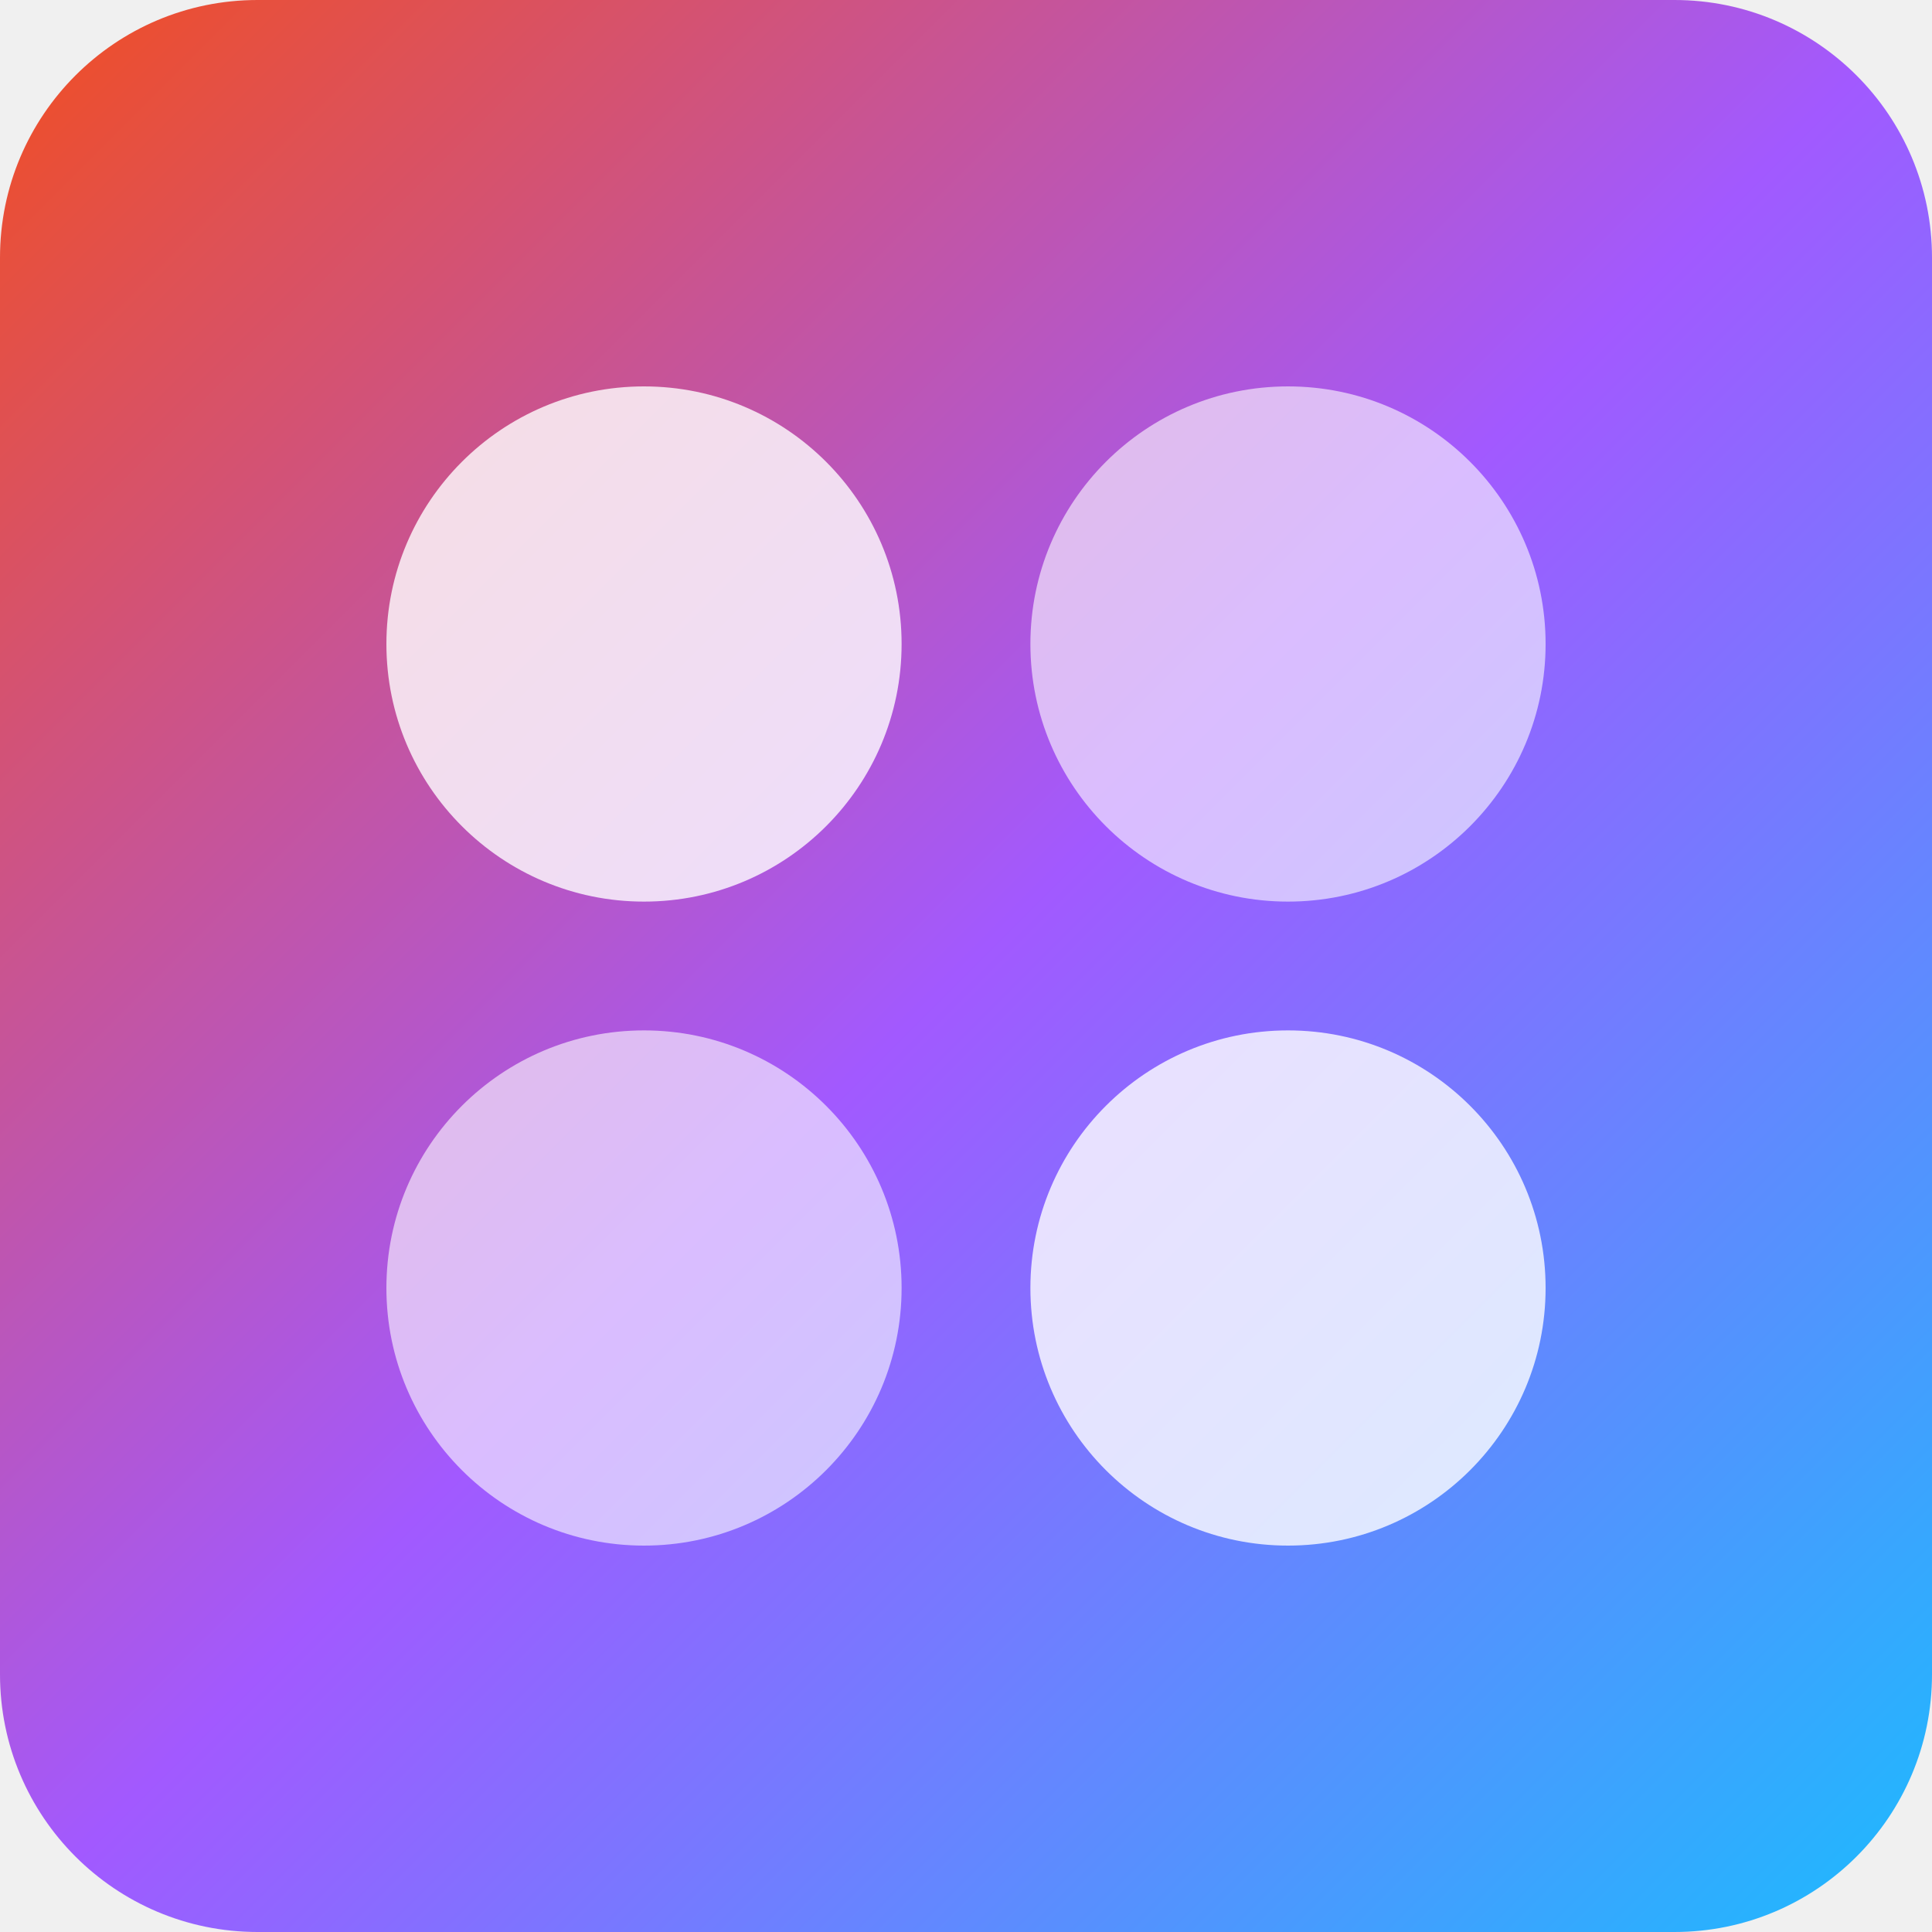
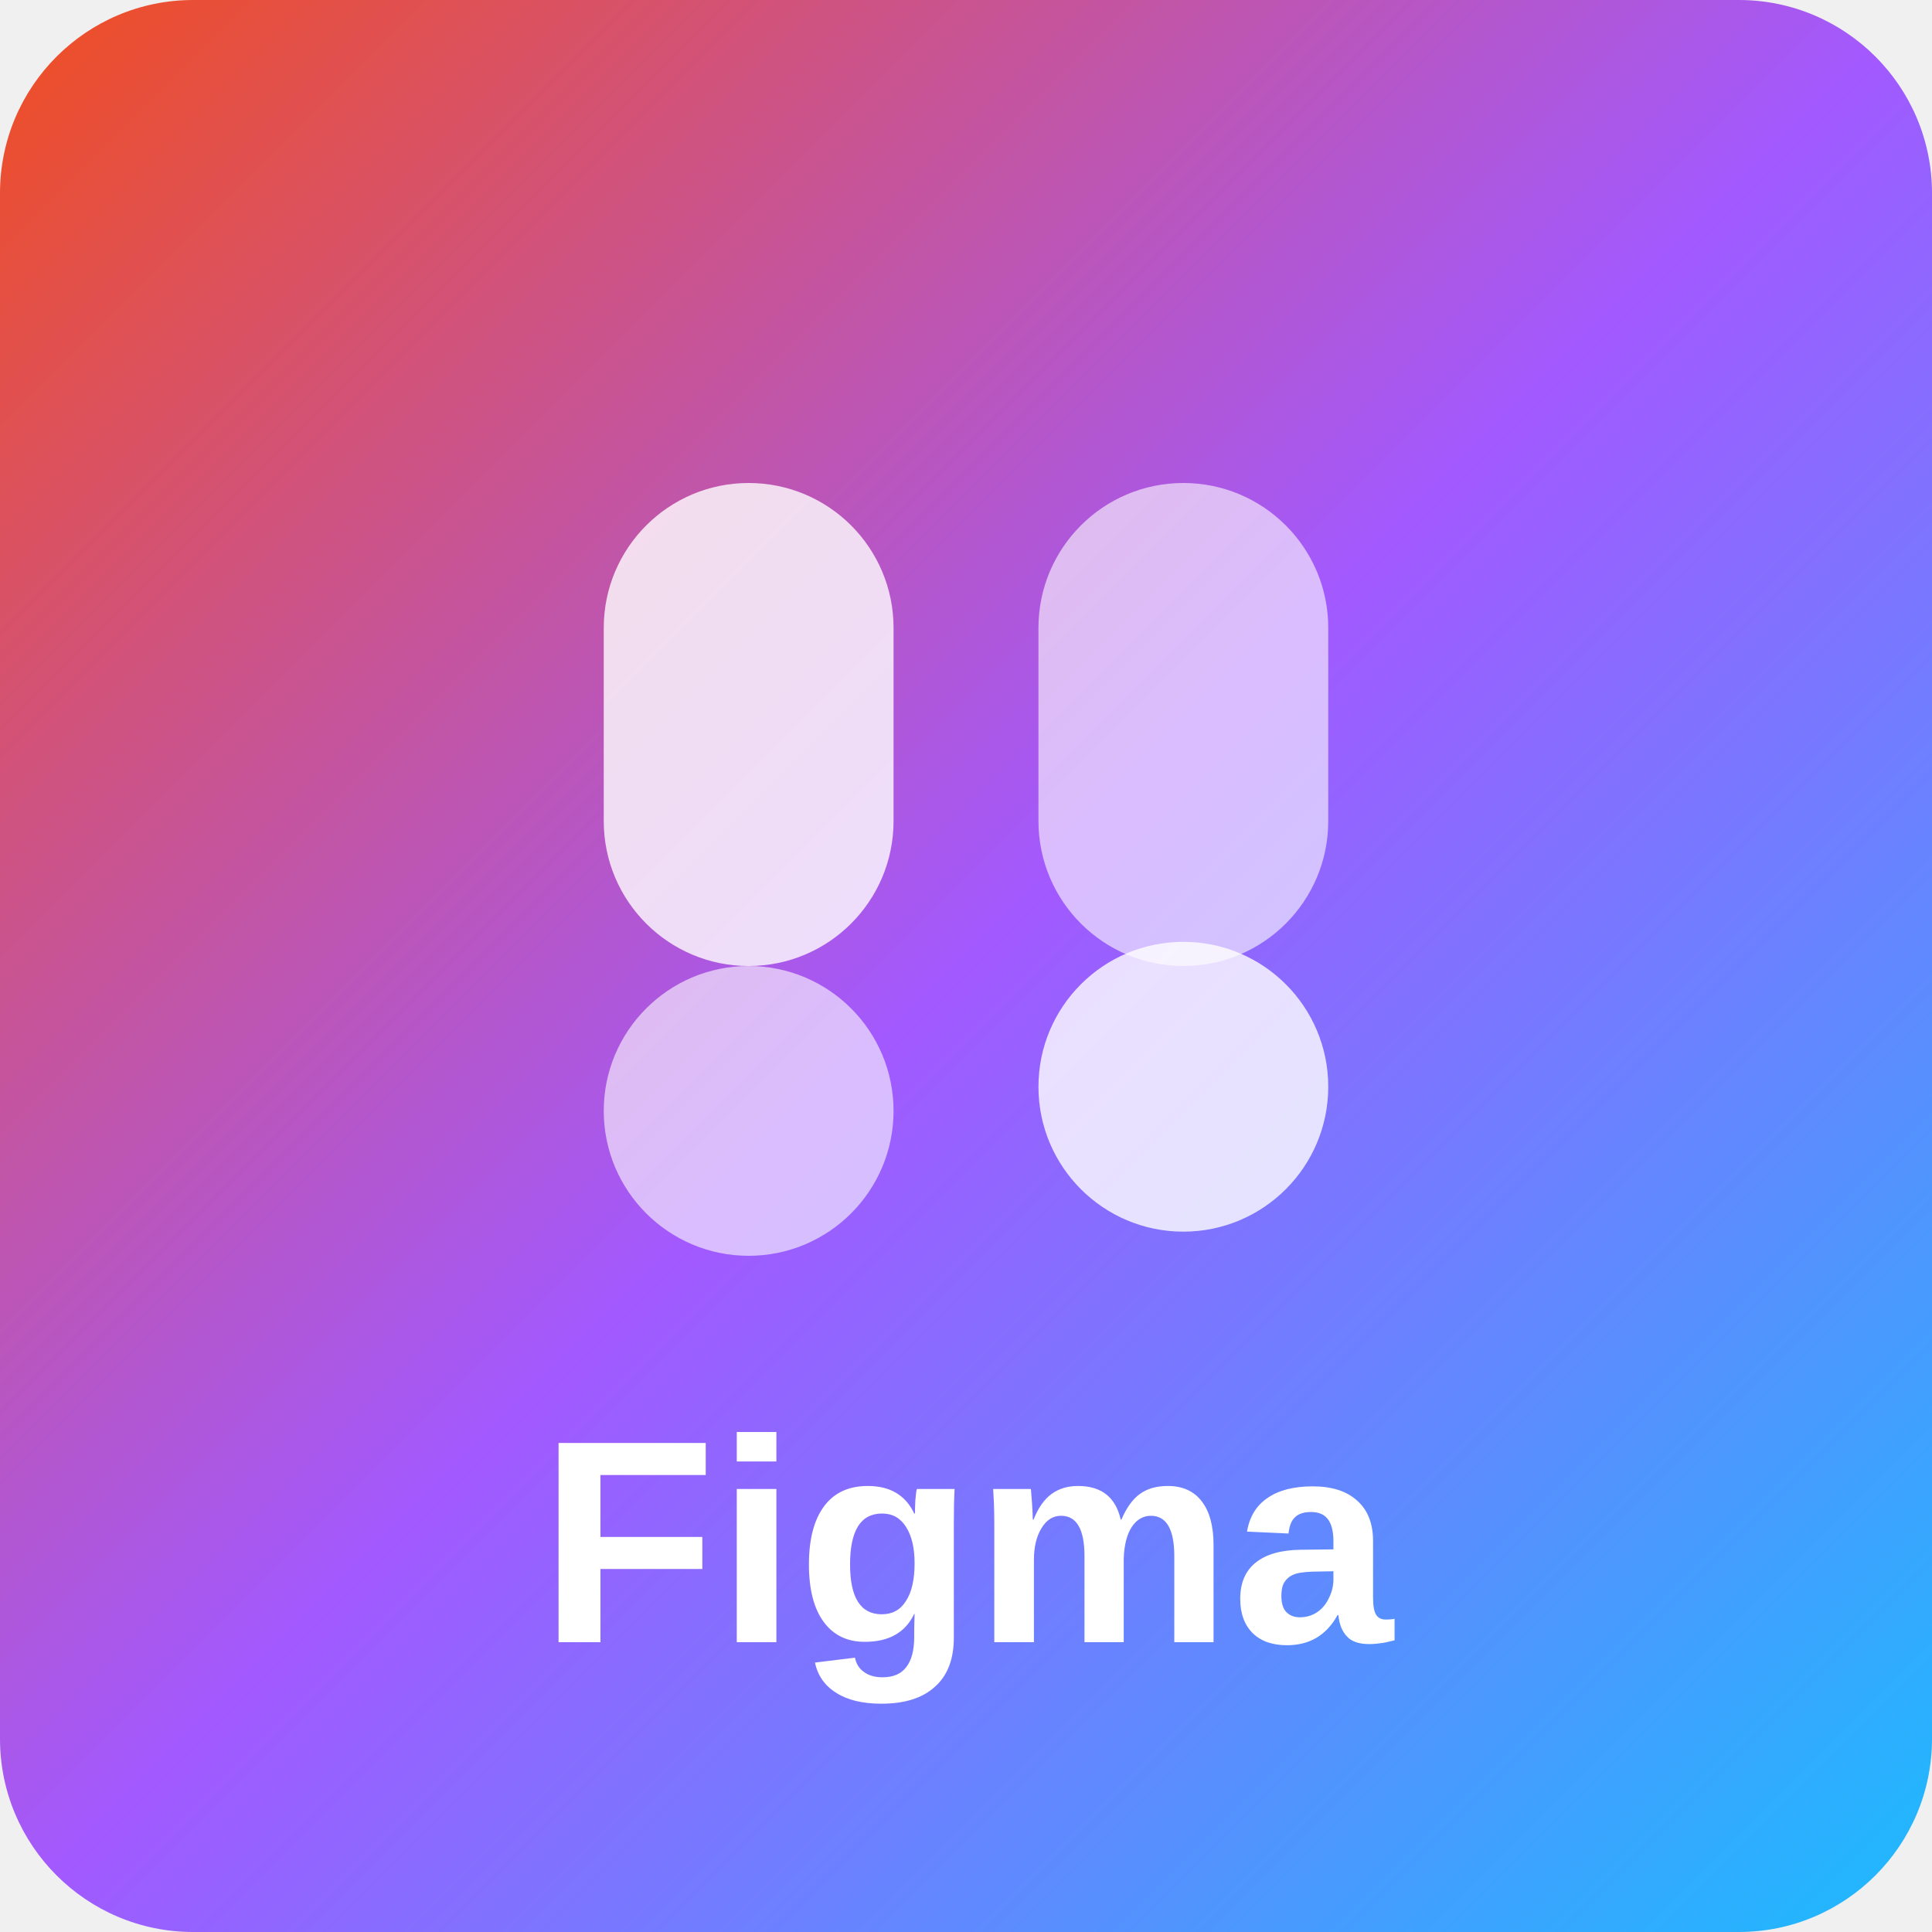
- <svg xmlns="http://www.w3.org/2000/svg" width="60" height="60">
+ <svg xmlns="http://www.w3.org/2000/svg" width="80" height="80">
  <defs>
    <linearGradient id="figma" x1="0%" y1="0%" x2="100%" y2="100%">
      <stop offset="0%" style="stop-color:#f24e1e" />
      <stop offset="50%" style="stop-color:#a259ff" />
      <stop offset="100%" style="stop-color:#1abcfe" />
    </linearGradient>
  </defs>
-   <rect width="60" height="60" fill="url(#figma)" rx="8" />
-   <circle cx="20" cy="20" r="8" fill="rgba(255,255,255,0.8)" />
-   <circle cx="40" cy="20" r="8" fill="rgba(255,255,255,0.6)" />
-   <circle cx="20" cy="40" r="8" fill="rgba(255,255,255,0.6)" />
-   <circle cx="40" cy="40" r="8" fill="rgba(255,255,255,0.8)" />
+   <rect width="80" height="80" fill="url(#figma)" rx="8" />
+   <rect x="25" y="20" width="12" height="20" fill="rgba(255,255,255,0.8)" rx="6" />
+   <rect x="43" y="20" width="12" height="20" fill="rgba(255,255,255,0.6)" rx="6" />
+   <circle cx="49" cy="45" r="6" fill="rgba(255,255,255,0.8)" />
+   <rect x="25" y="40" width="12" height="12" fill="rgba(255,255,255,0.6)" rx="6" />
+   <text x="40" y="68" text-anchor="middle" font-family="Arial, sans-serif" font-size="12" font-weight="bold" fill="white">Figma</text>
</svg>
